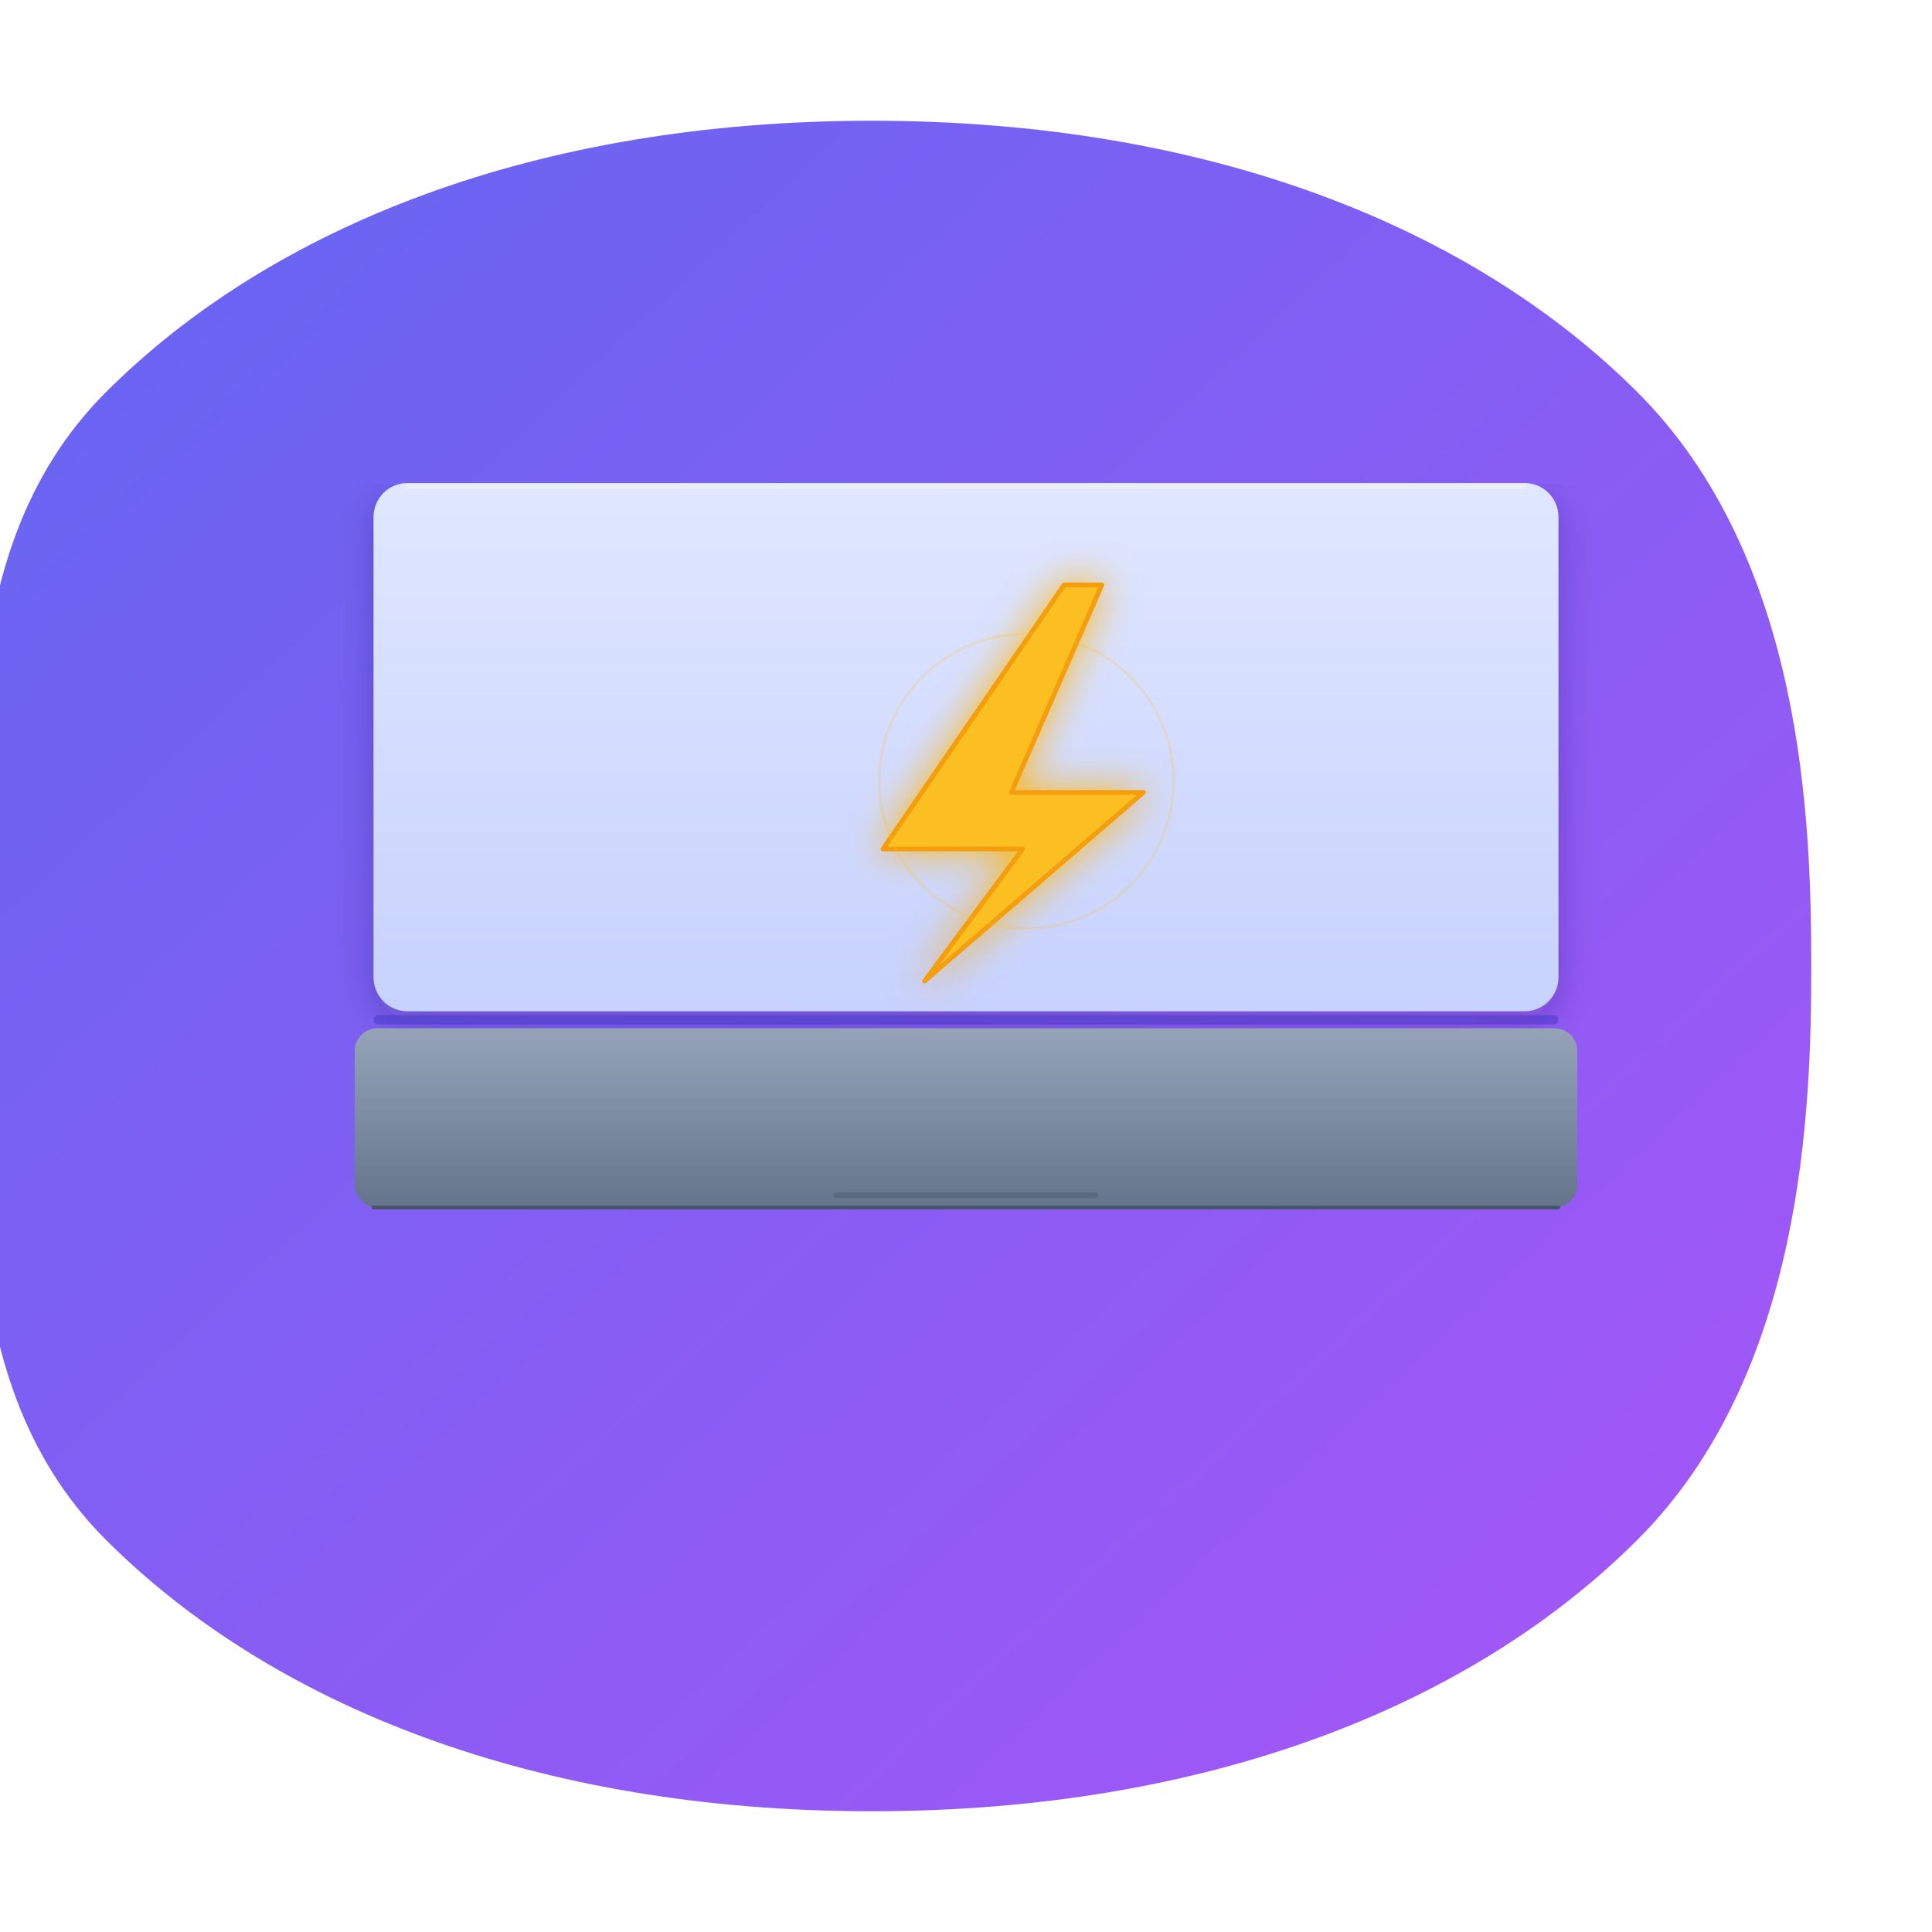
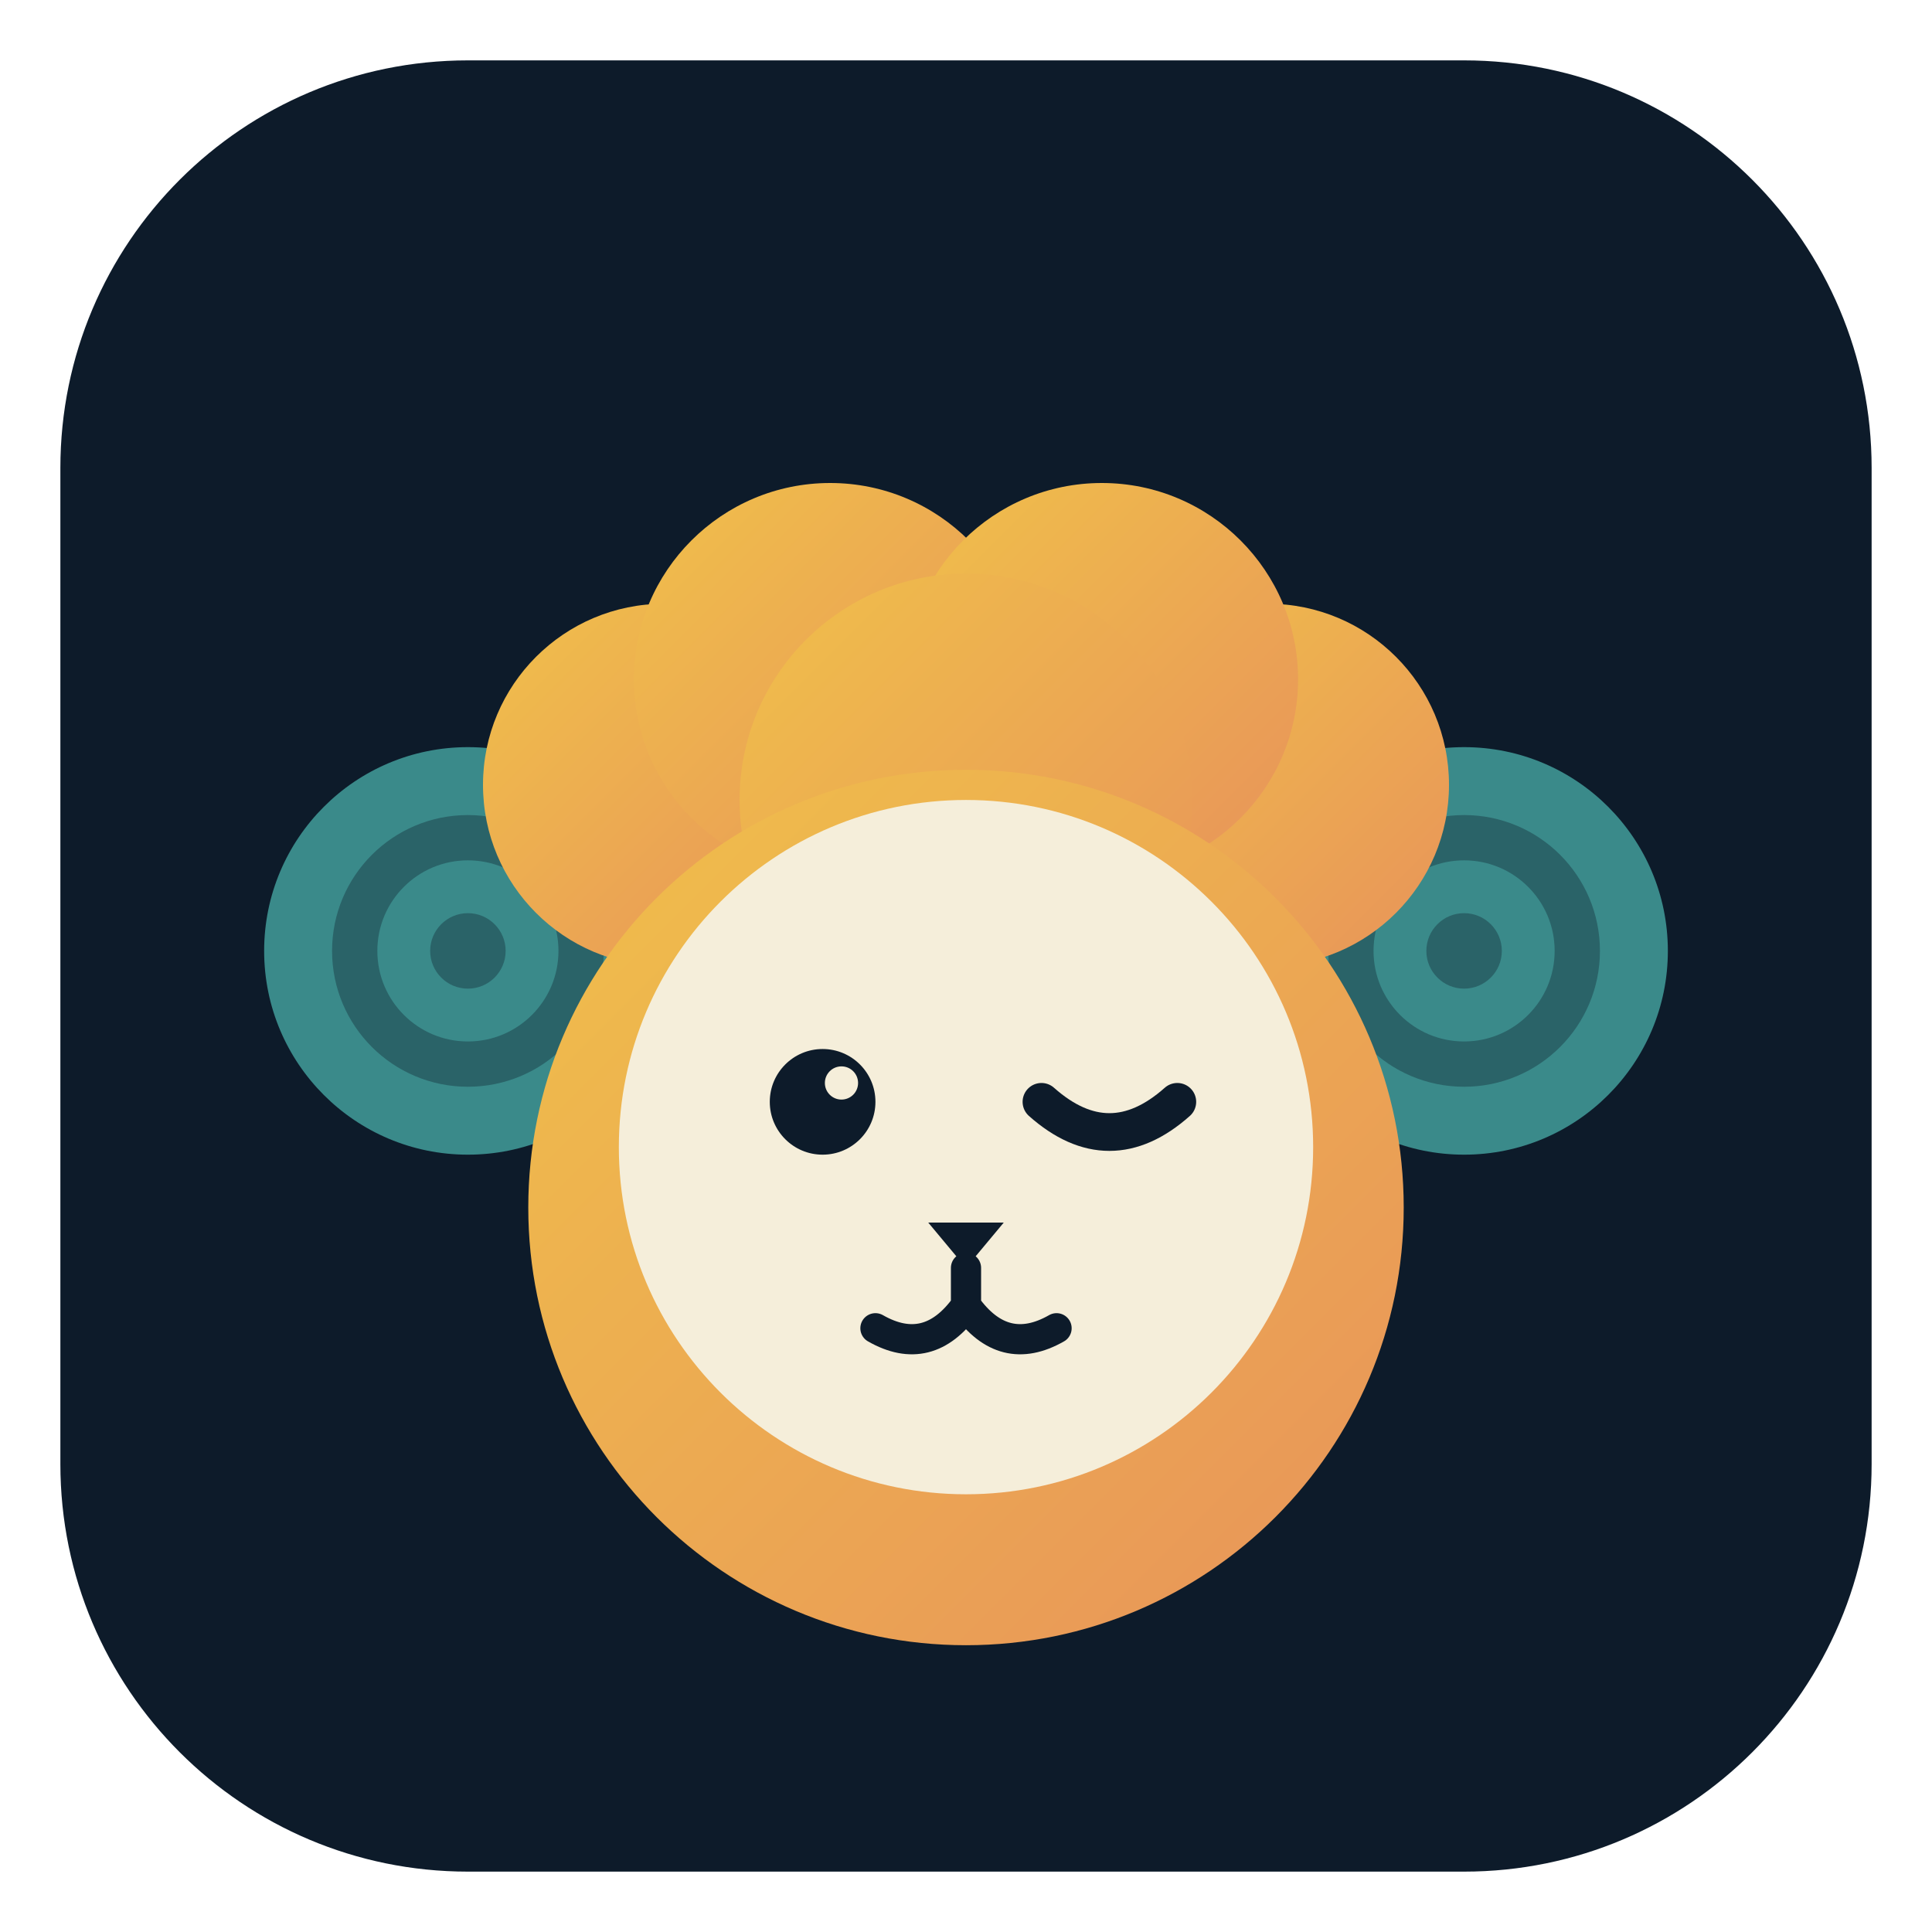
- <svg xmlns="http://www.w3.org/2000/svg" viewBox="0 0 1024 1024" width="1024" height="1024">
+ <svg xmlns="http://www.w3.org/2000/svg" viewBox="0 0 256 256">
  <defs>
-     <linearGradient id="bgGrad" x1="0" y1="0" x2="1" y2="1">
-       <stop offset="0%" stop-color="#6366f1" />
-       <stop offset="100%" stop-color="#a855f7" />
+     <linearGradient id="wool" x1="0" y1="0" x2="1" y2="1">
+       <stop offset="0" stop-color="#f0c04a" />
+       <stop offset="1" stop-color="#e8935a" />
    </linearGradient>
-     <linearGradient id="lidGrad" x1="0" y1="0" x2="0" y2="1">
-       <stop offset="0%" stop-color="#e0e7ff" />
-       <stop offset="100%" stop-color="#c7d2fe" />
-     </linearGradient>
-     <linearGradient id="baseGrad" x1="0" y1="0" x2="0" y2="1">
-       <stop offset="0%" stop-color="#94a3b8" />
-       <stop offset="100%" stop-color="#64748b" />
-     </linearGradient>
-     <filter id="boltGlow" x="-60%" y="-60%" width="220%" height="220%">
-       <feGaussianBlur in="SourceGraphic" stdDeviation="10" result="blur" />
-       <feMerge>
-         <feMergeNode in="blur" />
-         <feMergeNode in="SourceGraphic" />
-       </feMerge>
-     </filter>
-     <filter id="laptopShadow" x="-5%" y="-2%" width="110%" height="115%">
-       <feDropShadow dx="0" dy="6" stdDeviation="10" flood-color="#1e1b4b" flood-opacity="0.25" />
-     </filter>
  </defs>
-   <path d="     M 462 64     C 640 64 780 120 868 208     C 956 296 960 436 960 512     C 960 588 956 728 868 816     C 780 904 640 960 462 960     C 284 960 144 904 56 816     C -32 728 -8 588 -8 512     C -8 436 -32 296 56 208     C 144 120 284 64 462 64     Z   " fill="url(#bgGrad)" />
-   <rect x="198" y="256" width="628" height="280" rx="18" ry="18" fill="url(#lidGrad)" filter="url(#laptopShadow)" />
-   <line x1="216" y1="258" x2="808" y2="258" stroke="#f1f5f9" stroke-width="2.5" stroke-opacity="0.6" stroke-linecap="round" />
-   <rect x="198" y="538" width="628" height="5" rx="2.5" fill="#4338ca" opacity="0.5" />
-   <rect x="188" y="545" width="648" height="95" rx="12" ry="12" fill="url(#baseGrad)" />
-   <line x1="198" y1="640" x2="826" y2="640" stroke="#475569" stroke-width="2" stroke-linecap="round" />
-   <rect x="442" y="632" width="140" height="3" rx="1.5" fill="#475569" opacity="0.4" />
-   <g filter="url(#boltGlow)">
-     <path d="       M 564 310       L 468 450       L 542 450       L 490 520       L 606 420       L 536 420       L 584 310       Z     " fill="#fbbf24" stroke="#f59e0b" stroke-width="2.5" stroke-linejoin="round" stroke-linecap="round" />
+   <rect x="8" y="8" width="240" height="240" rx="54" fill="#0d1b2a" />
+   <g fill="#3a8a8a">
+     <circle cx="62" cy="126" r="27" />
+     <circle cx="194" cy="126" r="27" />
  </g>
-   <circle cx="544" cy="414" r="78" fill="none" stroke="#fbbf24" stroke-width="1.5" opacity="0.2" />
+   <g fill="none" stroke="#0d1b2a" stroke-opacity="0.35" stroke-width="6">
+     <circle cx="62" cy="126" r="15" />
+     <circle cx="194" cy="126" r="15" />
+   </g>
+   <circle cx="62" cy="126" r="5" fill="#0d1b2a" fill-opacity="0.35" />
+   <circle cx="194" cy="126" r="5" fill="#0d1b2a" fill-opacity="0.35" />
+   <g fill="url(#wool)">
+     <circle cx="88" cy="104" r="24" />
+     <circle cx="168" cy="104" r="24" />
+     <circle cx="110" cy="90" r="26" />
+     <circle cx="146" cy="90" r="26" />
+     <circle cx="128" cy="106" r="30" />
+     <circle cx="128" cy="160" r="58" />
+   </g>
+   <circle cx="128" cy="152" r="46" fill="#f5eeda" />
+   <circle cx="109" cy="146" r="7" fill="#0d1b2a" />
+   <circle cx="111.5" cy="143.5" r="2.2" fill="#f5eeda" />
+   <path d="M138 146q9 8 18 0" fill="none" stroke="#0d1b2a" stroke-width="5" stroke-linecap="round" />
+   <path d="M123 162h10l-5 6z" fill="#0d1b2a" />
+   <path d="M128 168v5M128 173q-5 7 -12 3M128 173q5 7 12 3" fill="none" stroke="#0d1b2a" stroke-width="4" stroke-linecap="round" />
</svg>
